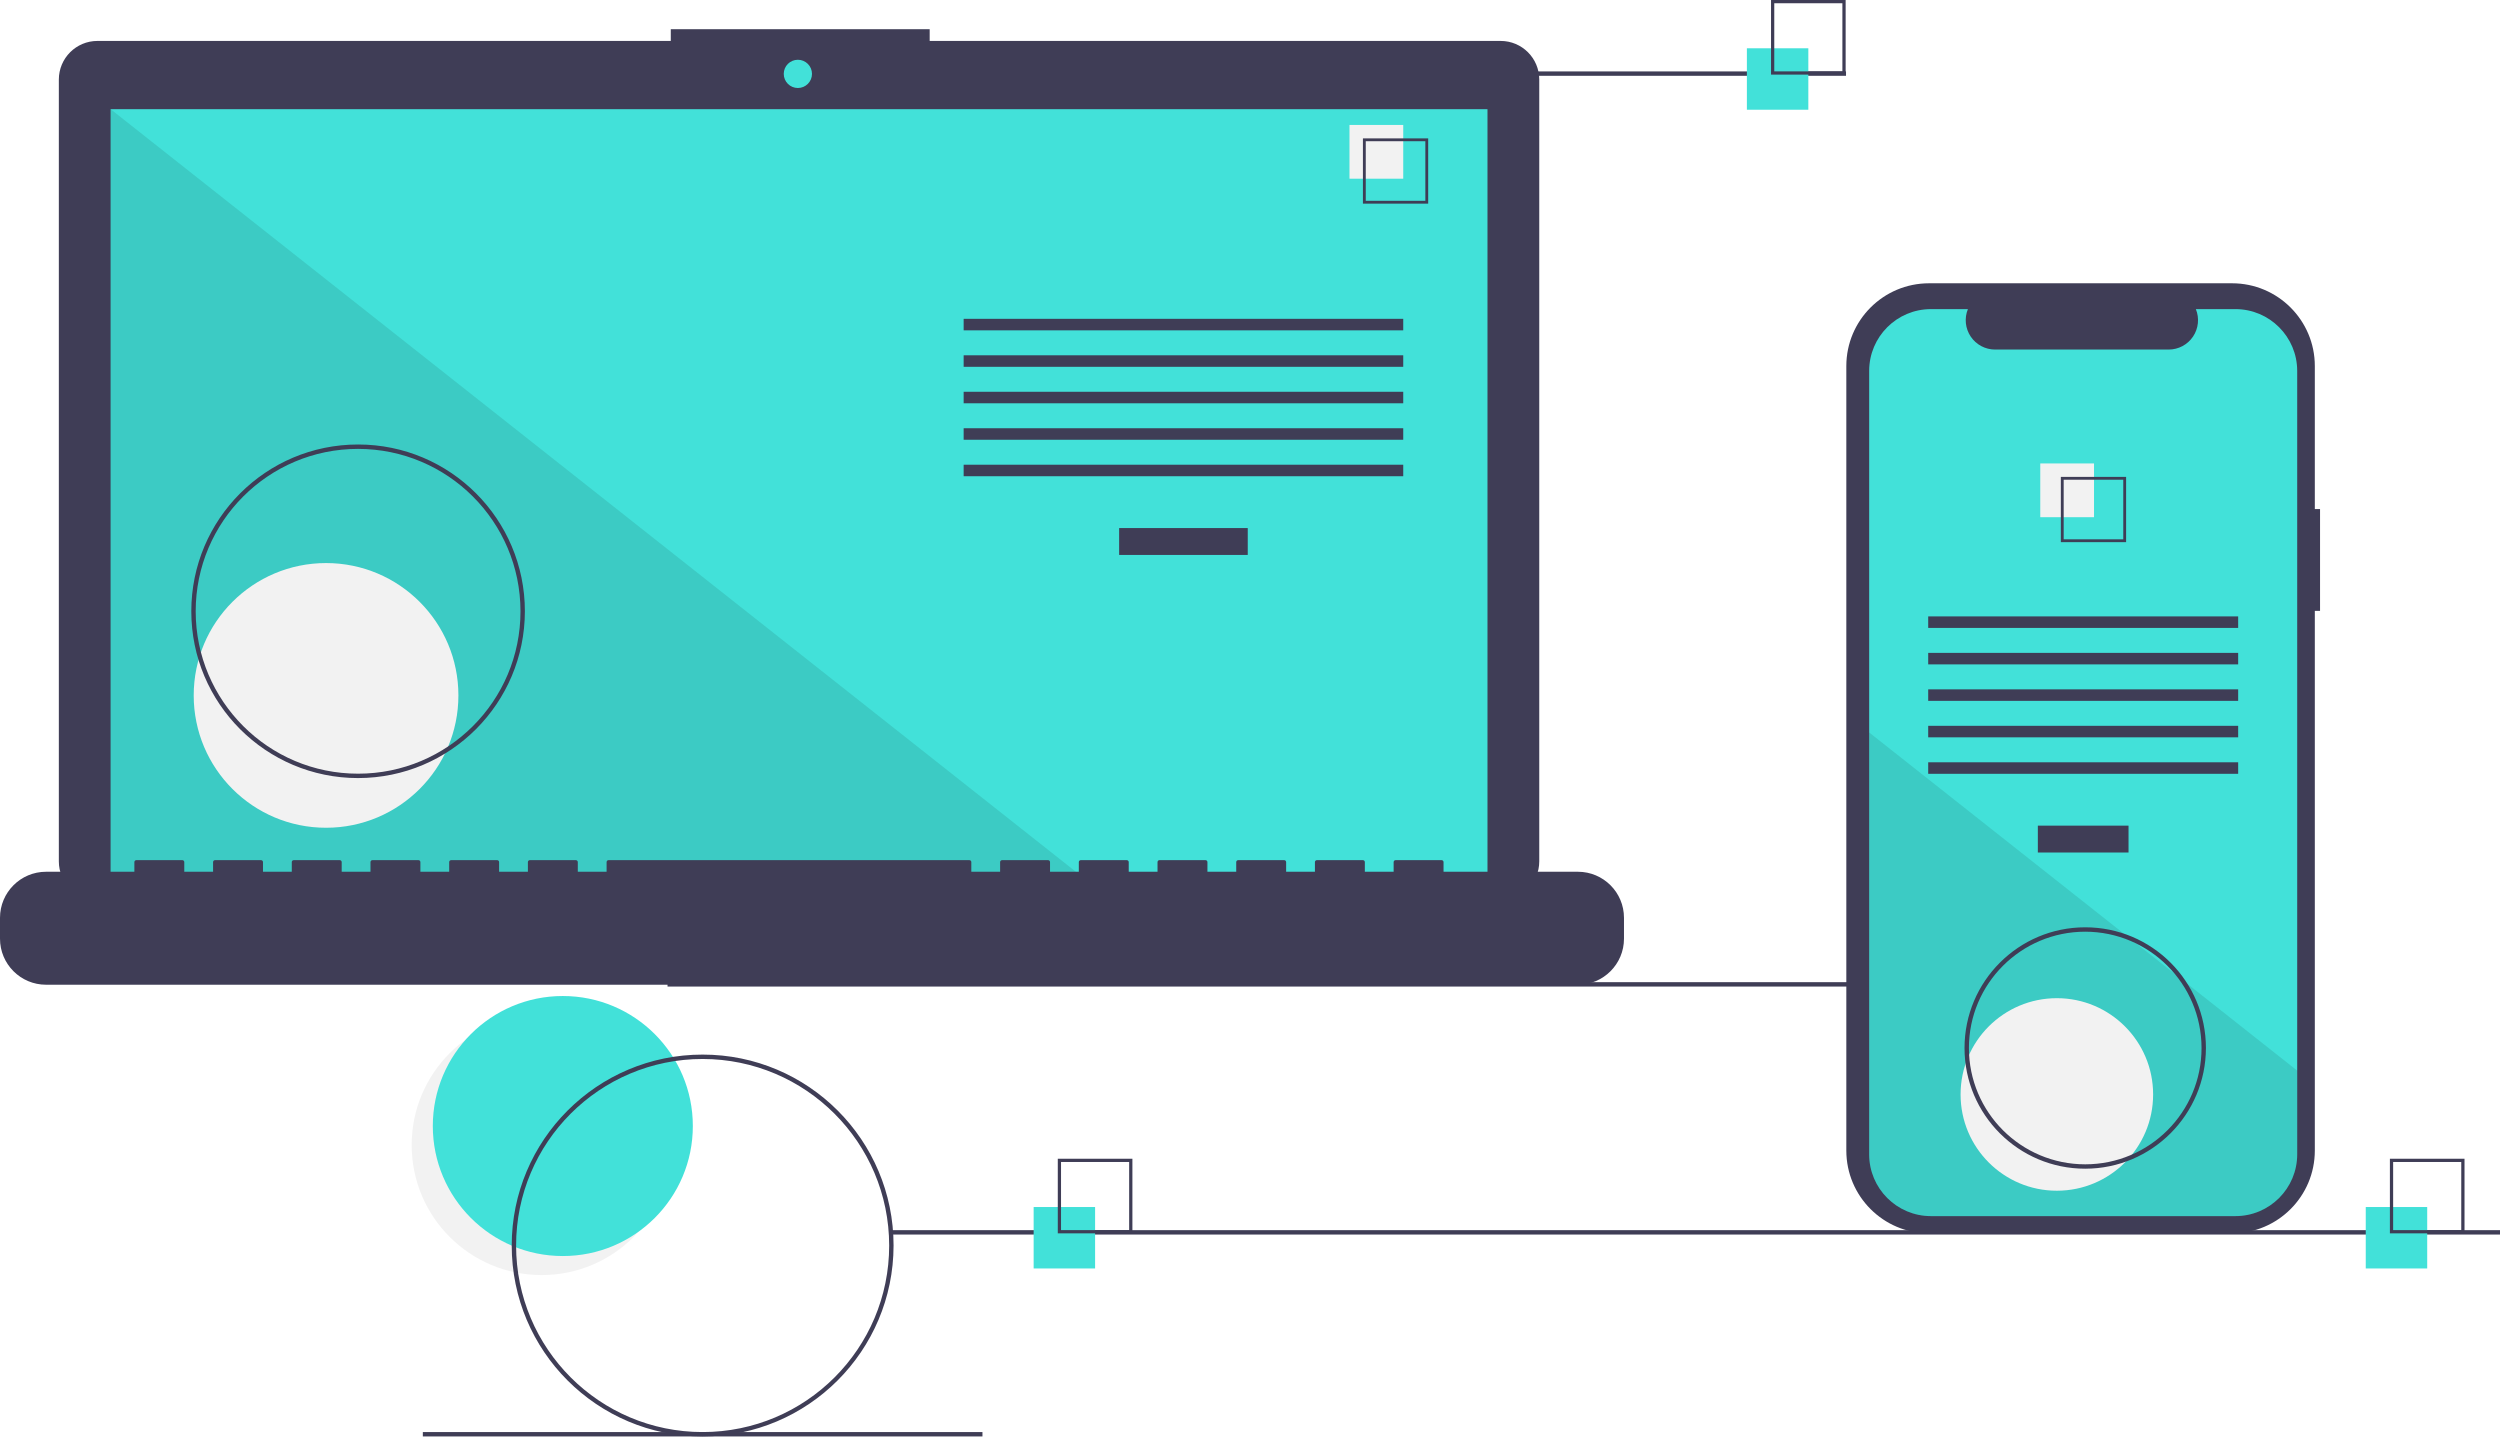
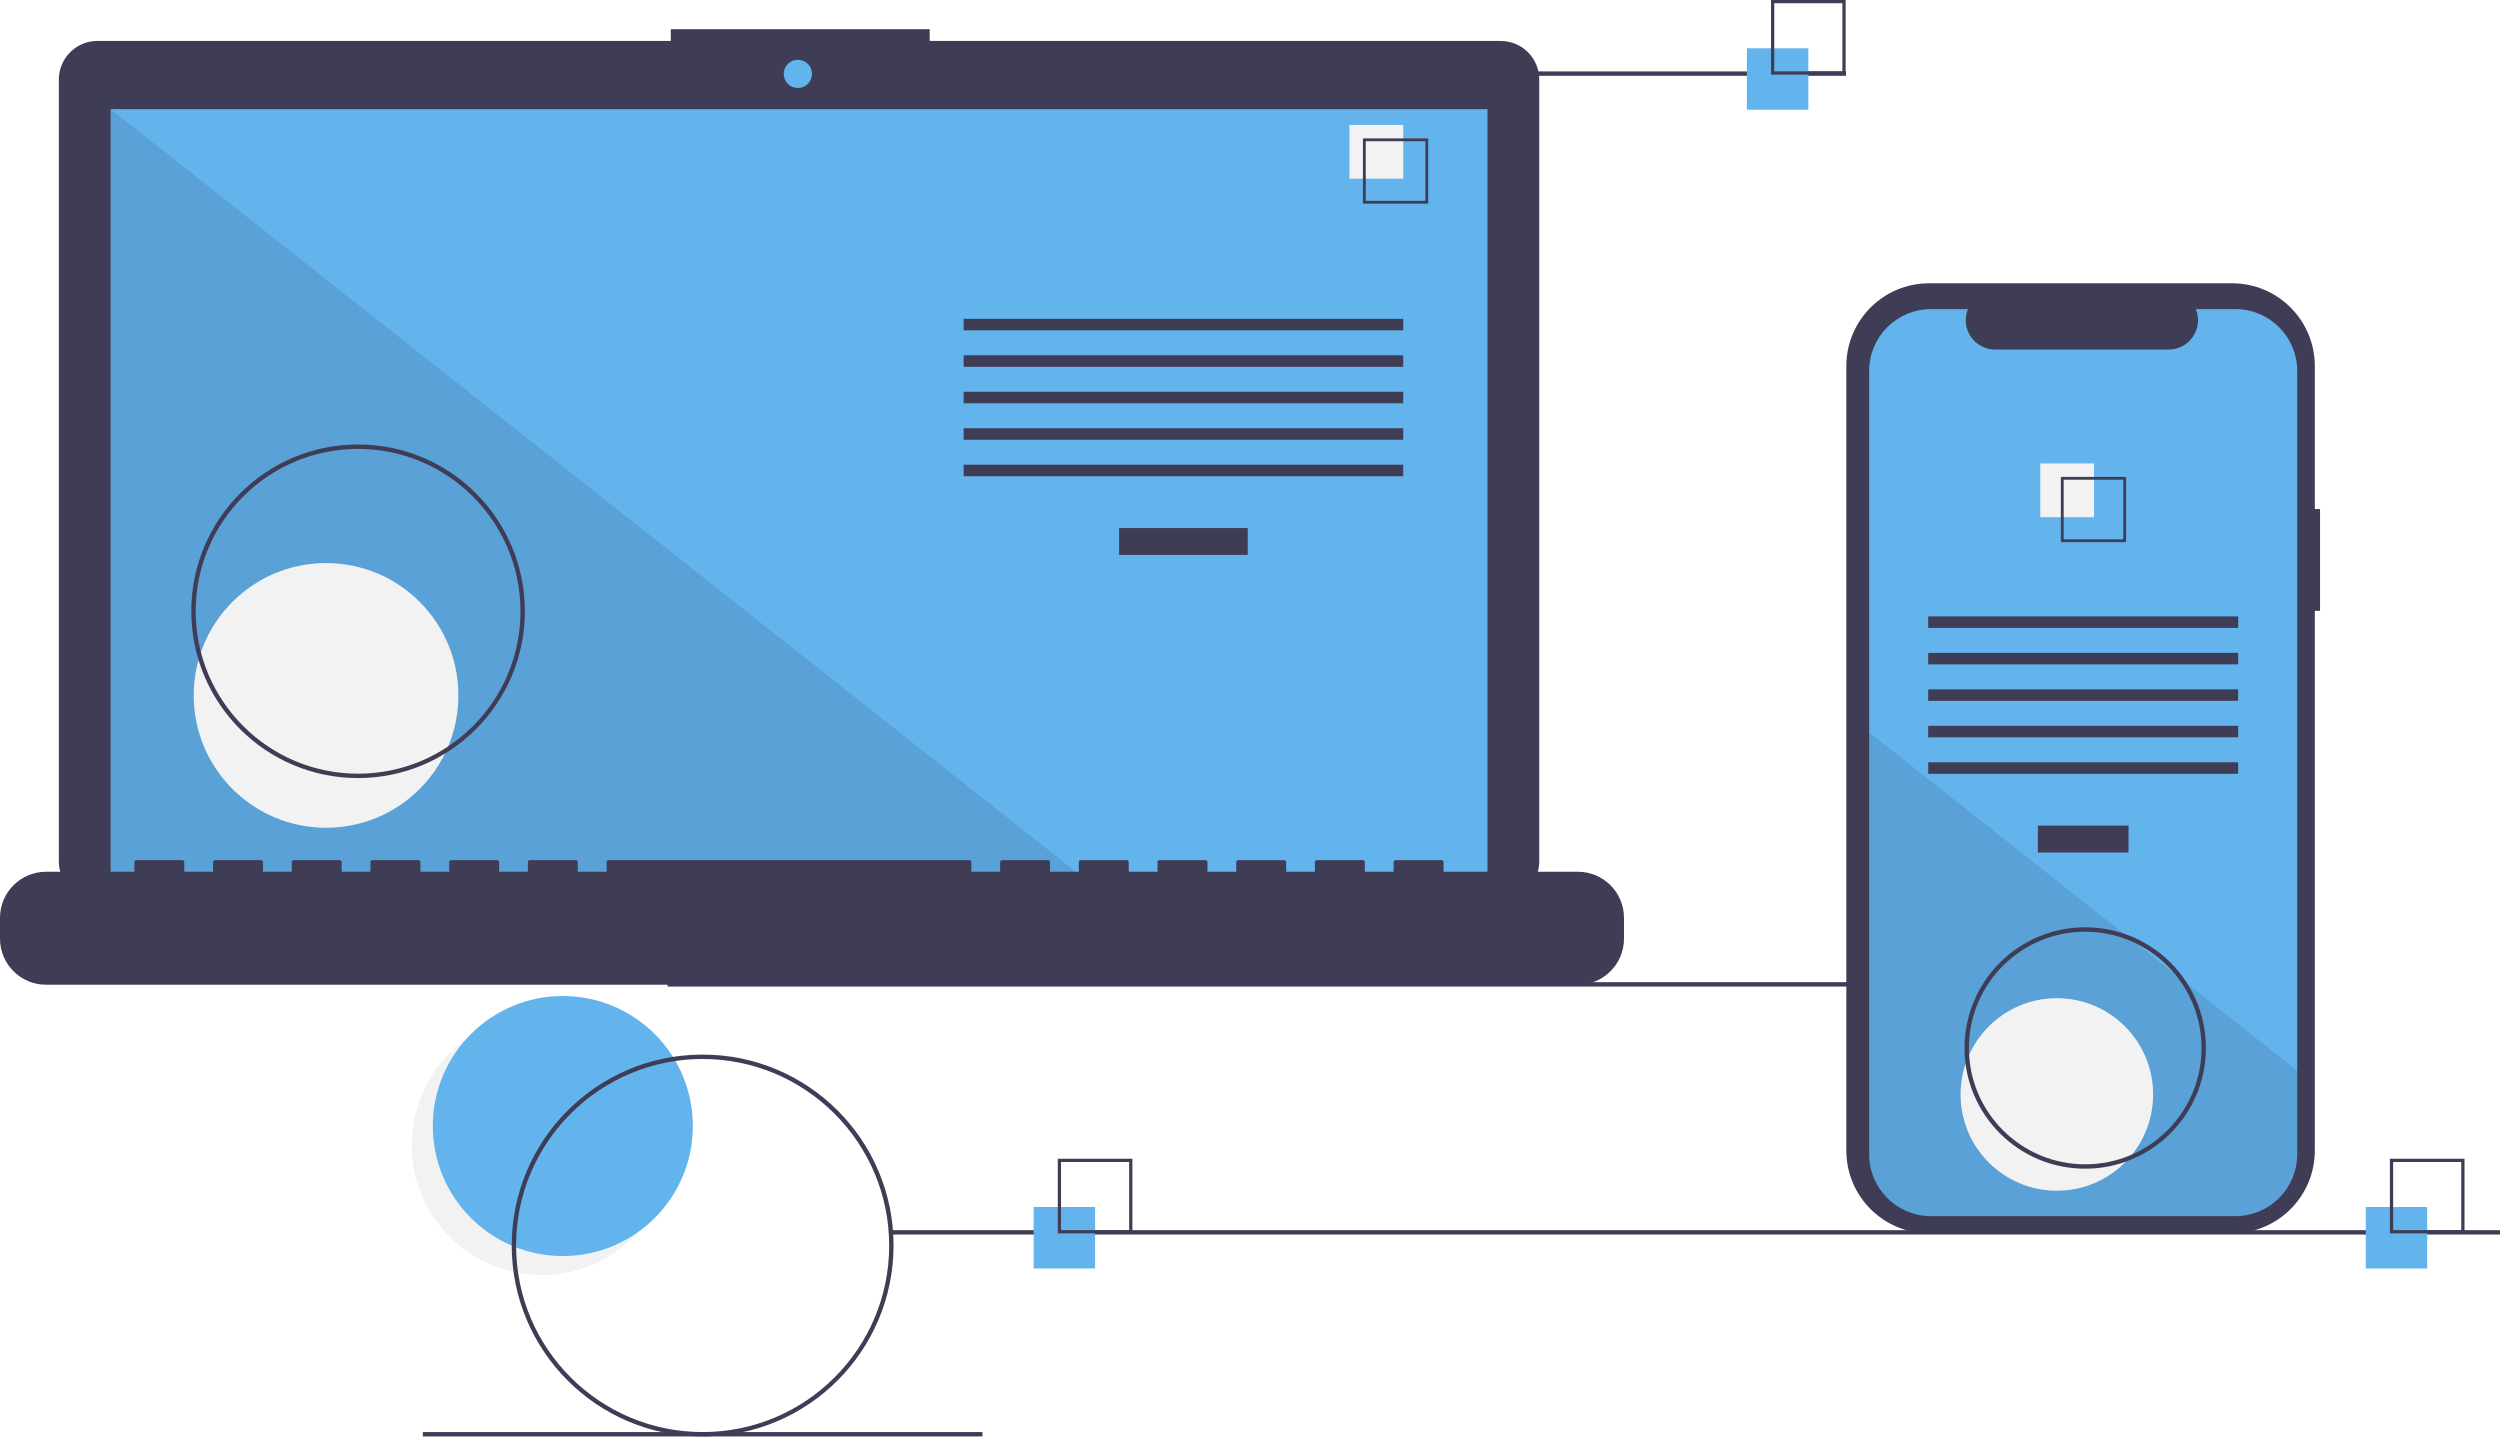
<svg xmlns="http://www.w3.org/2000/svg" id="b6117b06-2b45-45bc-b789-4a82ab6612dd" data-name="Layer 1" width="1139.171" height="654.543" viewBox="0 0 1139.171 654.543">
  <circle cx="246.827" cy="521.765" r="59.243" fill="#f2f2f2" />
-   <circle cx="256.46" cy="513.095" r="59.243" fill="#42e1d9" />
+   <circle cx="256.46" cy="513.095" r="59.243" fill="#63b3ed" />
  <rect x="304.171" y="447.543" width="733" height="2" fill="#3f3d56" />
  <path d="M714.207,141.381H454.038v-5.362h-117.971v5.362H74.825a17.599,17.599,0,0,0-17.599,17.599V515.231a17.599,17.599,0,0,0,17.599,17.599H714.207a17.599,17.599,0,0,0,17.599-17.599V158.979A17.599,17.599,0,0,0,714.207,141.381Z" transform="translate(-30.41456 -122.7284)" fill="#3f3d56" />
-   <rect x="50.406" y="49.754" width="627.391" height="353.913" fill="#42e1d9" />
-   <circle cx="363.565" cy="33.667" r="6.435" fill="#42e1d9" />
+   <rect x="50.406" y="49.754" width="627.391" height="353.913" fill="#63b3ed" />
+   <circle cx="363.565" cy="33.667" r="6.435" fill="#63b3ed" />
  <polygon points="498.374 403.667 50.406 403.667 50.406 49.754 498.374 403.667" opacity="0.1" />
  <circle cx="148.574" cy="316.876" r="60.307" fill="#f2f2f2" />
  <rect x="509.953" y="240.622" width="58.605" height="12.246" fill="#3f3d56" />
  <rect x="439.102" y="145.279" width="200.307" height="5.248" fill="#3f3d56" />
  <rect x="439.102" y="161.898" width="200.307" height="5.248" fill="#3f3d56" />
  <rect x="439.102" y="178.518" width="200.307" height="5.248" fill="#3f3d56" />
  <rect x="439.102" y="195.137" width="200.307" height="5.248" fill="#3f3d56" />
  <rect x="439.102" y="211.756" width="200.307" height="5.248" fill="#3f3d56" />
  <rect x="614.917" y="56.934" width="24.492" height="24.492" fill="#f2f2f2" />
  <path d="M681.195,215.525h-29.74v-29.74h29.74Zm-28.447-1.293h27.154V187.078H652.748Z" transform="translate(-30.41456 -122.7284)" fill="#3f3d56" />
  <path d="M749.422,519.96H688.192v-4.412a.875.875,0,0,0-.875-.875h-20.993a.875.875,0,0,0-.875.875v4.412H652.329v-4.412a.875.875,0,0,0-.875-.875H630.462a.875.875,0,0,0-.875.875v4.412H616.467v-4.412a.875.875,0,0,0-.875-.875H594.599a.875.875,0,0,0-.875.875v4.412H580.604v-4.412a.875.875,0,0,0-.875-.875H558.736a.875.875,0,0,0-.875.875v4.412H544.741v-4.412a.875.875,0,0,0-.875-.875H522.873a.875.875,0,0,0-.875.875v4.412H508.878v-4.412a.875.875,0,0,0-.875-.875h-20.993a.875.875,0,0,0-.875.875v4.412H473.015v-4.412a.875.875,0,0,0-.875-.875H307.696a.875.875,0,0,0-.875.875v4.412H293.701v-4.412a.875.875,0,0,0-.875-.875H271.833a.875.875,0,0,0-.875.875v4.412H257.838v-4.412a.875.875,0,0,0-.875-.875h-20.993a.875.875,0,0,0-.875.875v4.412H221.975v-4.412a.875.875,0,0,0-.875-.875H200.107a.875.875,0,0,0-.875.875v4.412H186.112v-4.412a.875.875,0,0,0-.875-.875H164.244a.875.875,0,0,0-.875.875v4.412H150.249v-4.412a.875.875,0,0,0-.875-.875H128.381a.875.875,0,0,0-.875.875v4.412H114.386v-4.412a.875.875,0,0,0-.875-.875H92.519a.875.875,0,0,0-.875.875v4.412H51.407a20.993,20.993,0,0,0-20.993,20.993v9.492A20.993,20.993,0,0,0,51.407,571.438H749.422a20.993,20.993,0,0,0,20.993-20.993v-9.492A20.993,20.993,0,0,0,749.422,519.96Z" transform="translate(-30.41456 -122.7284)" fill="#3f3d56" />
  <path d="M193.586,477.272a76,76,0,1,1,76-76A76.086,76.086,0,0,1,193.586,477.272Zm0-150a74,74,0,1,0,74,74A74.084,74.084,0,0,0,193.586,327.272Z" transform="translate(-30.41456 -122.7284)" fill="#3f3d56" />
  <rect x="586.171" y="32.543" width="255" height="2" fill="#3f3d56" />
  <rect x="406.171" y="560.543" width="733" height="2" fill="#3f3d56" />
  <rect x="192.672" y="652.543" width="255" height="2" fill="#3f3d56" />
-   <rect x="471" y="550" width="28" height="28" fill="#42e1d9" />
+   <rect x="471" y="550" width="28" height="28" fill="#63b3ed" />
  <path d="M546.415,684.728h-34v-34h34Zm-32.522-1.478H544.936V652.207H513.893Z" transform="translate(-30.41456 -122.7284)" fill="#3f3d56" />
-   <rect x="796" y="22" width="28" height="28" fill="#42e1d9" />
+   <rect x="796" y="22" width="28" height="28" fill="#63b3ed" />
  <path d="M871.415,156.728h-34v-34h34Zm-32.522-1.478H869.936V124.207H838.893Z" transform="translate(-30.41456 -122.7284)" fill="#3f3d56" />
-   <rect x="1078" y="550" width="28" height="28" fill="#42e1d9" />
+   <rect x="1078" y="550" width="28" height="28" fill="#63b3ed" />
  <path d="M1153.415,684.728h-34v-34h34Zm-32.522-1.478h31.043V652.207h-31.043Z" transform="translate(-30.41456 -122.7284)" fill="#3f3d56" />
  <path d="M1087.586,354.687h-2.379V289.525a37.714,37.714,0,0,0-37.714-37.714H909.44A37.714,37.714,0,0,0,871.726,289.525V647.006A37.714,37.714,0,0,0,909.44,684.72h138.053a37.714,37.714,0,0,0,37.714-37.714V401.07h2.379Z" transform="translate(-30.41456 -122.7284)" fill="#3f3d56" />
-   <path d="M1077.176,291.742v356.96a28.165,28.165,0,0,1-28.16,28.17H910.296a28.165,28.165,0,0,1-28.16-28.17v-356.96a28.163,28.163,0,0,1,28.16-28.16h16.83a13.379,13.379,0,0,0,12.39,18.43h79.09a13.379,13.379,0,0,0,12.39-18.43h18.02A28.163,28.163,0,0,1,1077.176,291.742Z" transform="translate(-30.41456 -122.7284)" fill="#42e1d9" />
+   <path d="M1077.176,291.742v356.96a28.165,28.165,0,0,1-28.16,28.17H910.296a28.165,28.165,0,0,1-28.16-28.17v-356.96a28.163,28.163,0,0,1,28.16-28.16h16.83a13.379,13.379,0,0,0,12.39,18.43h79.09a13.379,13.379,0,0,0,12.39-18.43h18.02A28.163,28.163,0,0,1,1077.176,291.742Z" transform="translate(-30.41456 -122.7284)" fill="#63b3ed" />
  <rect x="928.58" y="376.218" width="41.324" height="12.246" fill="#3f3d56" />
  <rect x="878.621" y="280.875" width="141.24" height="5.248" fill="#3f3d56" />
  <rect x="878.621" y="297.494" width="141.24" height="5.248" fill="#3f3d56" />
  <rect x="878.621" y="314.114" width="141.24" height="5.248" fill="#3f3d56" />
  <rect x="878.621" y="330.733" width="141.24" height="5.248" fill="#3f3d56" />
  <rect x="878.621" y="347.352" width="141.24" height="5.248" fill="#3f3d56" />
  <rect x="929.684" y="211.179" width="24.492" height="24.492" fill="#f2f2f2" />
  <path d="M969.474,340.032v29.74h29.74v-29.74Zm28.45,28.45h-27.16v-27.16h27.16Z" transform="translate(-30.41456 -122.7284)" fill="#3f3d56" />
  <path d="M1077.176,610.582v38.12a28.165,28.165,0,0,1-28.16,28.17H910.296a28.165,28.165,0,0,1-28.16-28.17v-192.21l116.87,92.33,2,1.58,21.74,17.17,2.03,1.61Z" transform="translate(-30.41456 -122.7284)" opacity="0.1" />
  <circle cx="937.241" cy="498.707" r="43.868" fill="#f2f2f2" />
  <path d="M350.586,777.272a87,87,0,1,1,87-87A87.099,87.099,0,0,1,350.586,777.272Zm0-172a85,85,0,1,0,85,85A85.096,85.096,0,0,0,350.586,605.272Z" transform="translate(-30.41456 -122.7284)" fill="#3f3d56" />
  <path d="M980.586,655.272a55,55,0,1,1,55-55A55.062,55.062,0,0,1,980.586,655.272Zm0-108a53,53,0,1,0,53,53A53.06,53.06,0,0,0,980.586,547.272Z" transform="translate(-30.41456 -122.7284)" fill="#3f3d56" />
</svg>
